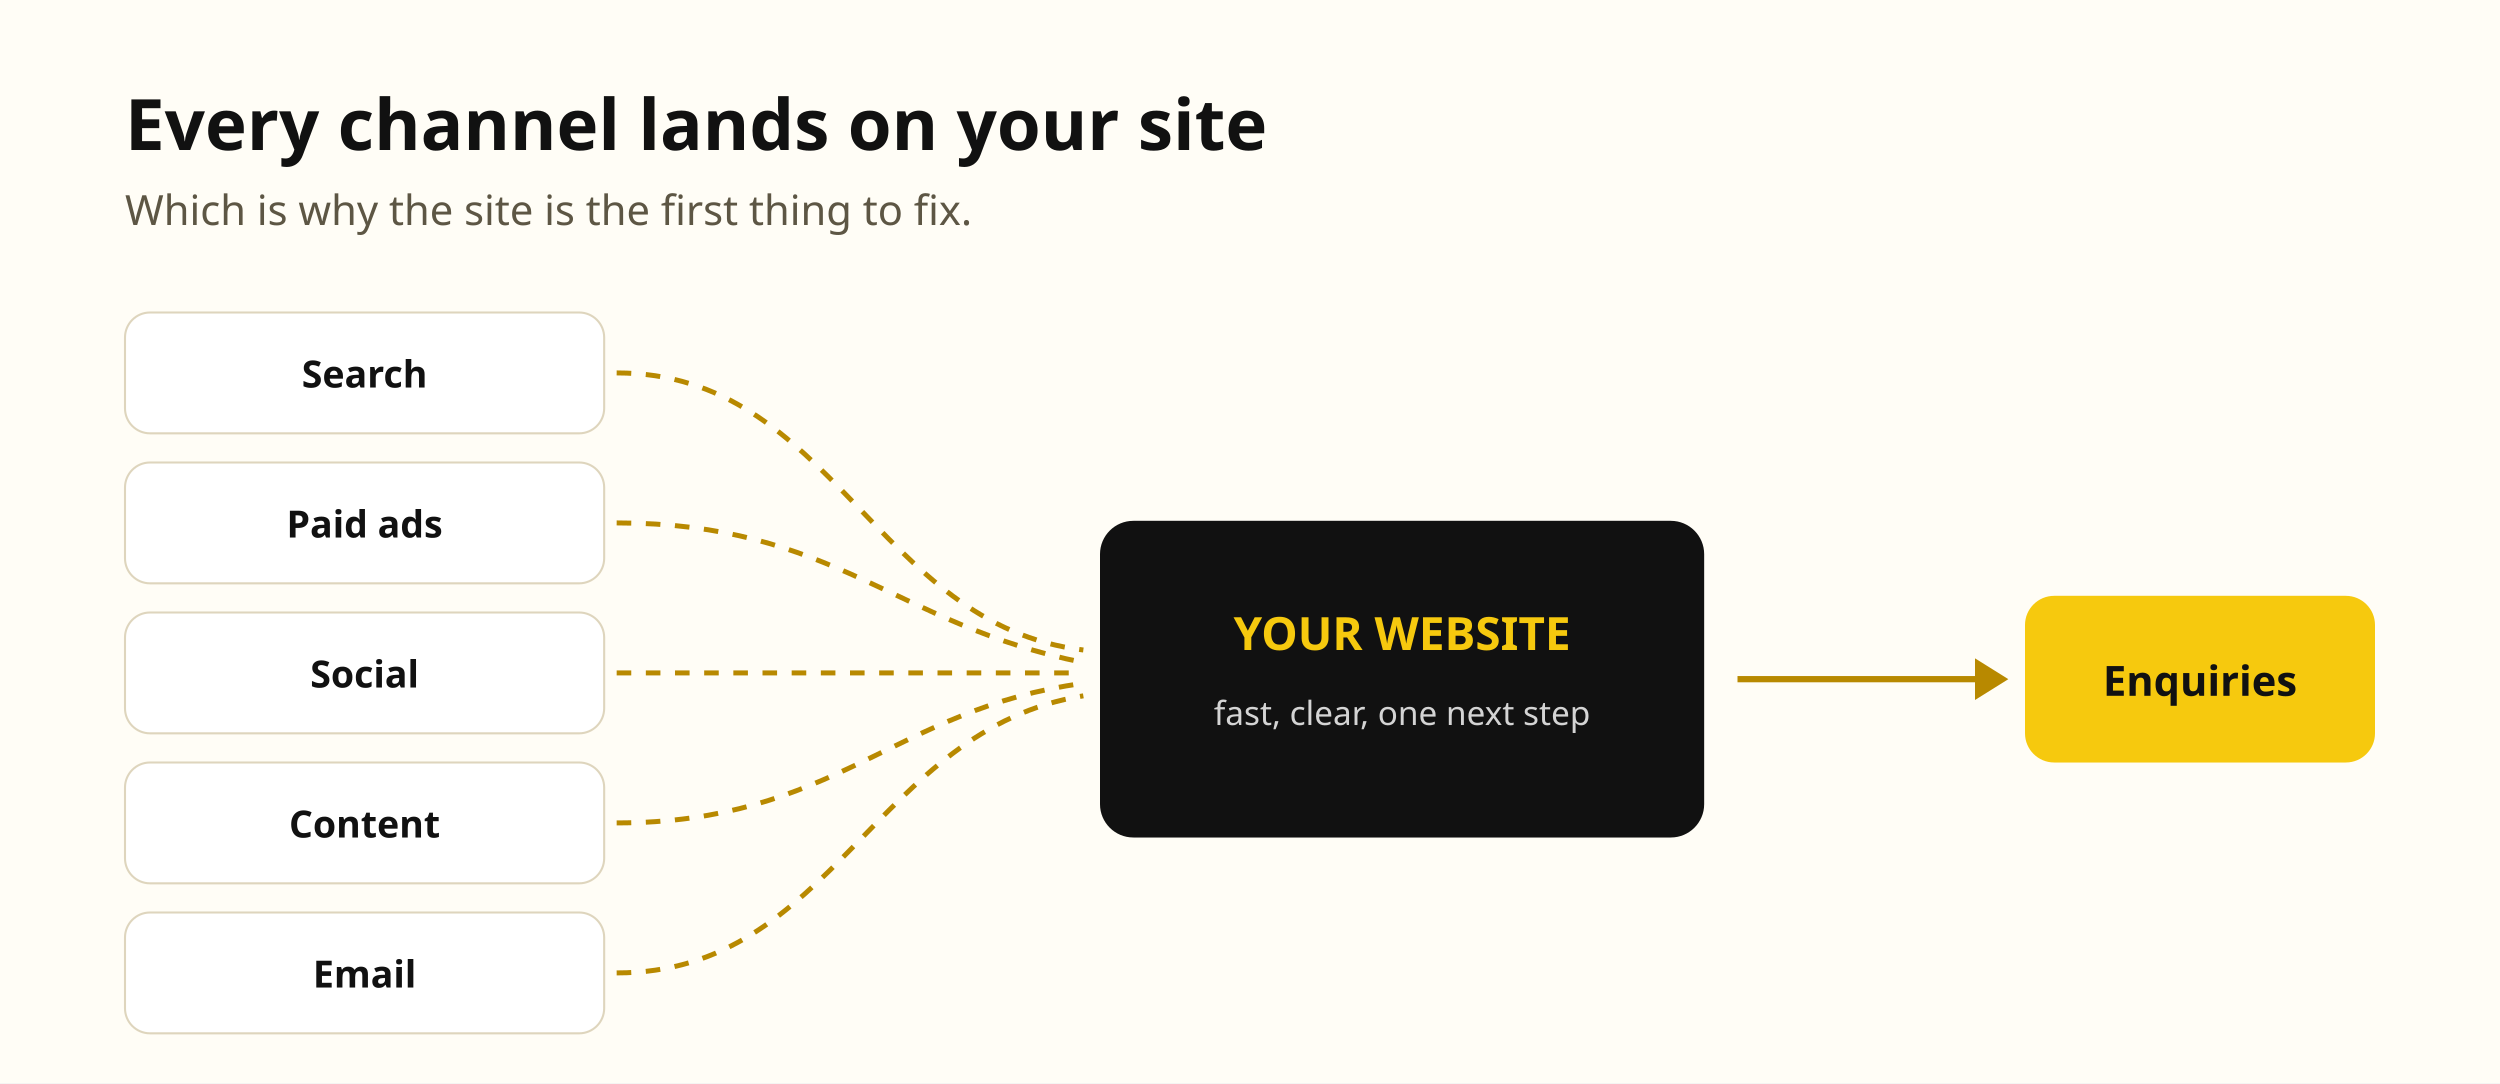
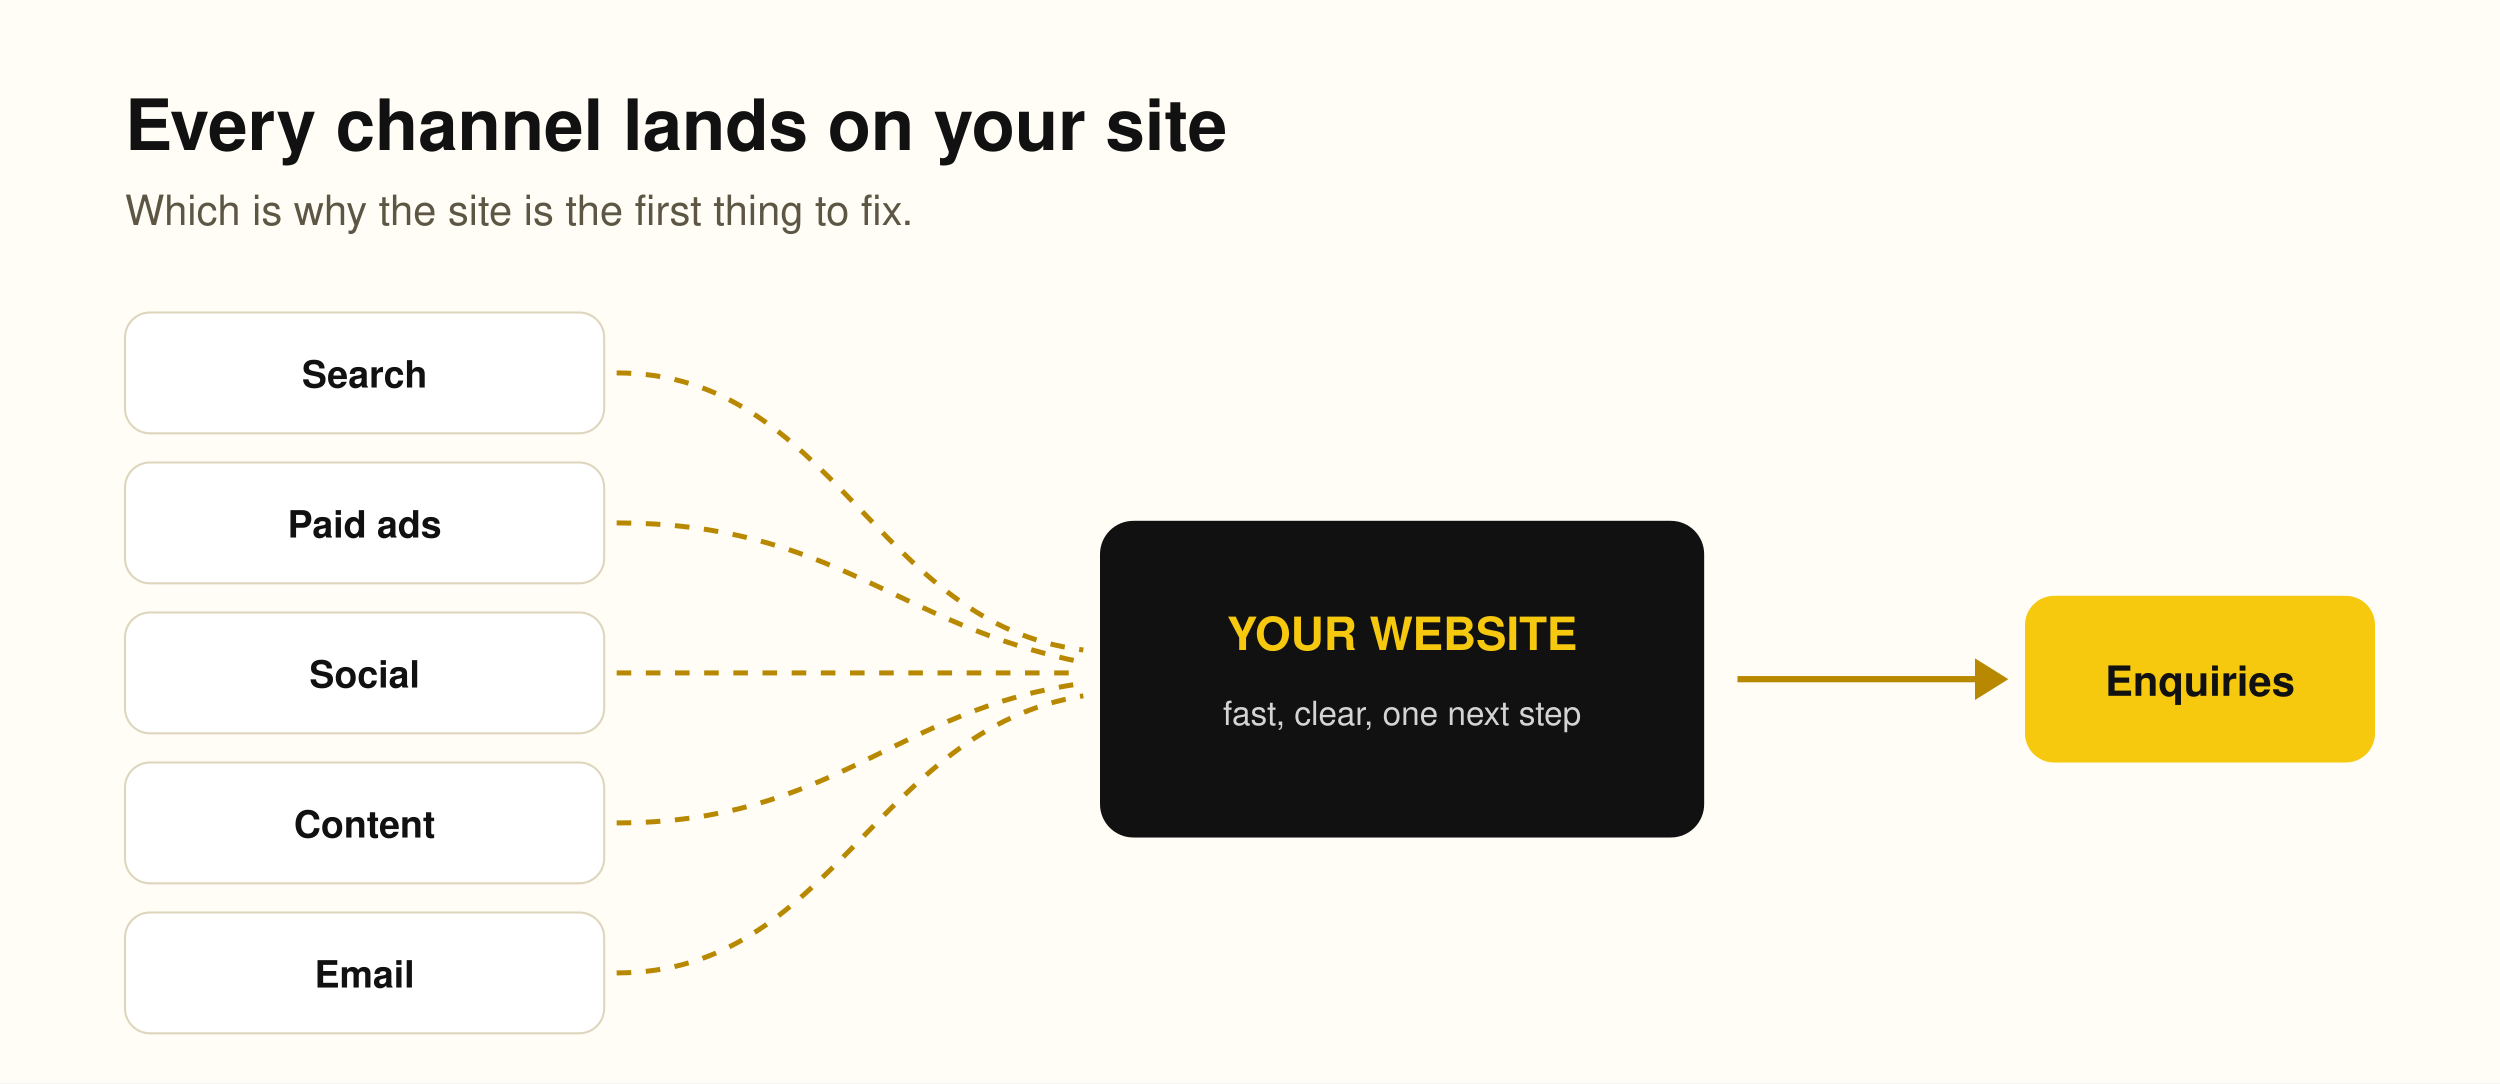
<svg xmlns="http://www.w3.org/2000/svg" viewBox="0 0 1200 520" width="1200" height="520" role="img" aria-label="Five marketing channels all directing traffic to your website, which converts it into enquiries.">
  <rect width="1200" height="520" fill="#fffdf6" />
-   <g font-family="'Plus Jakarta Sans',sans-serif">
+   <g font-family="'Plus Jakarta Sans','Helvetica Neue',Helvetica,Arial,sans-serif">
    <text x="60" y="72" font-size="34" font-weight="800" fill="#111111">Every channel lands on your site</text>
    <text x="60" y="108" font-size="20" fill="#5d5644">Which is why the site is the first thing to fix.</text>
    <g>
      <rect x="60" y="150" width="230" height="58" rx="12" fill="#ffffff" stroke="#ded5bd" />
      <text x="175" y="186" font-size="18" font-weight="700" fill="#111111" text-anchor="middle">Search</text>
      <rect x="60" y="222" width="230" height="58" rx="12" fill="#ffffff" stroke="#ded5bd" />
      <text x="175" y="258" font-size="18" font-weight="700" fill="#111111" text-anchor="middle">Paid ads</text>
      <rect x="60" y="294" width="230" height="58" rx="12" fill="#ffffff" stroke="#ded5bd" />
      <text x="175" y="330" font-size="18" font-weight="700" fill="#111111" text-anchor="middle">Social</text>
      <rect x="60" y="366" width="230" height="58" rx="12" fill="#ffffff" stroke="#ded5bd" />
      <text x="175" y="402" font-size="18" font-weight="700" fill="#111111" text-anchor="middle">Content</text>
      <rect x="60" y="438" width="230" height="58" rx="12" fill="#ffffff" stroke="#ded5bd" />
      <text x="175" y="474" font-size="18" font-weight="700" fill="#111111" text-anchor="middle">Email</text>
    </g>
    <g stroke="#b88900" stroke-width="2.4" fill="none" stroke-dasharray="7 7">
      <path d="M296 179 C 400 179, 420 300, 520 312" />
      <path d="M296 251 C 400 251, 430 300, 520 318" />
      <path d="M296 323 H520" />
      <path d="M296 395 C 400 395, 430 340, 520 328" />
      <path d="M296 467 C 400 467, 420 350, 520 334" />
    </g>
    <rect x="528" y="250" width="290" height="152" rx="16" fill="#111111" />
    <text x="673" y="312" font-size="22" font-weight="800" fill="#f6c90e" text-anchor="middle">YOUR WEBSITE</text>
    <text x="673" y="348" font-size="16" fill="#ffffff" text-anchor="middle" opacity=".82">fast, clear, one next step</text>
    <path d="M834 326 H960" stroke="#b88900" stroke-width="3" fill="none" />
    <path d="M948 316 L964 326 L948 336 Z" fill="#b88900" />
    <rect x="972" y="286" width="168" height="80" rx="14" fill="#f6c90e" />
    <text x="1056" y="334" font-size="20" font-weight="800" fill="#111111" text-anchor="middle">Enquiries</text>
  </g>
</svg>
